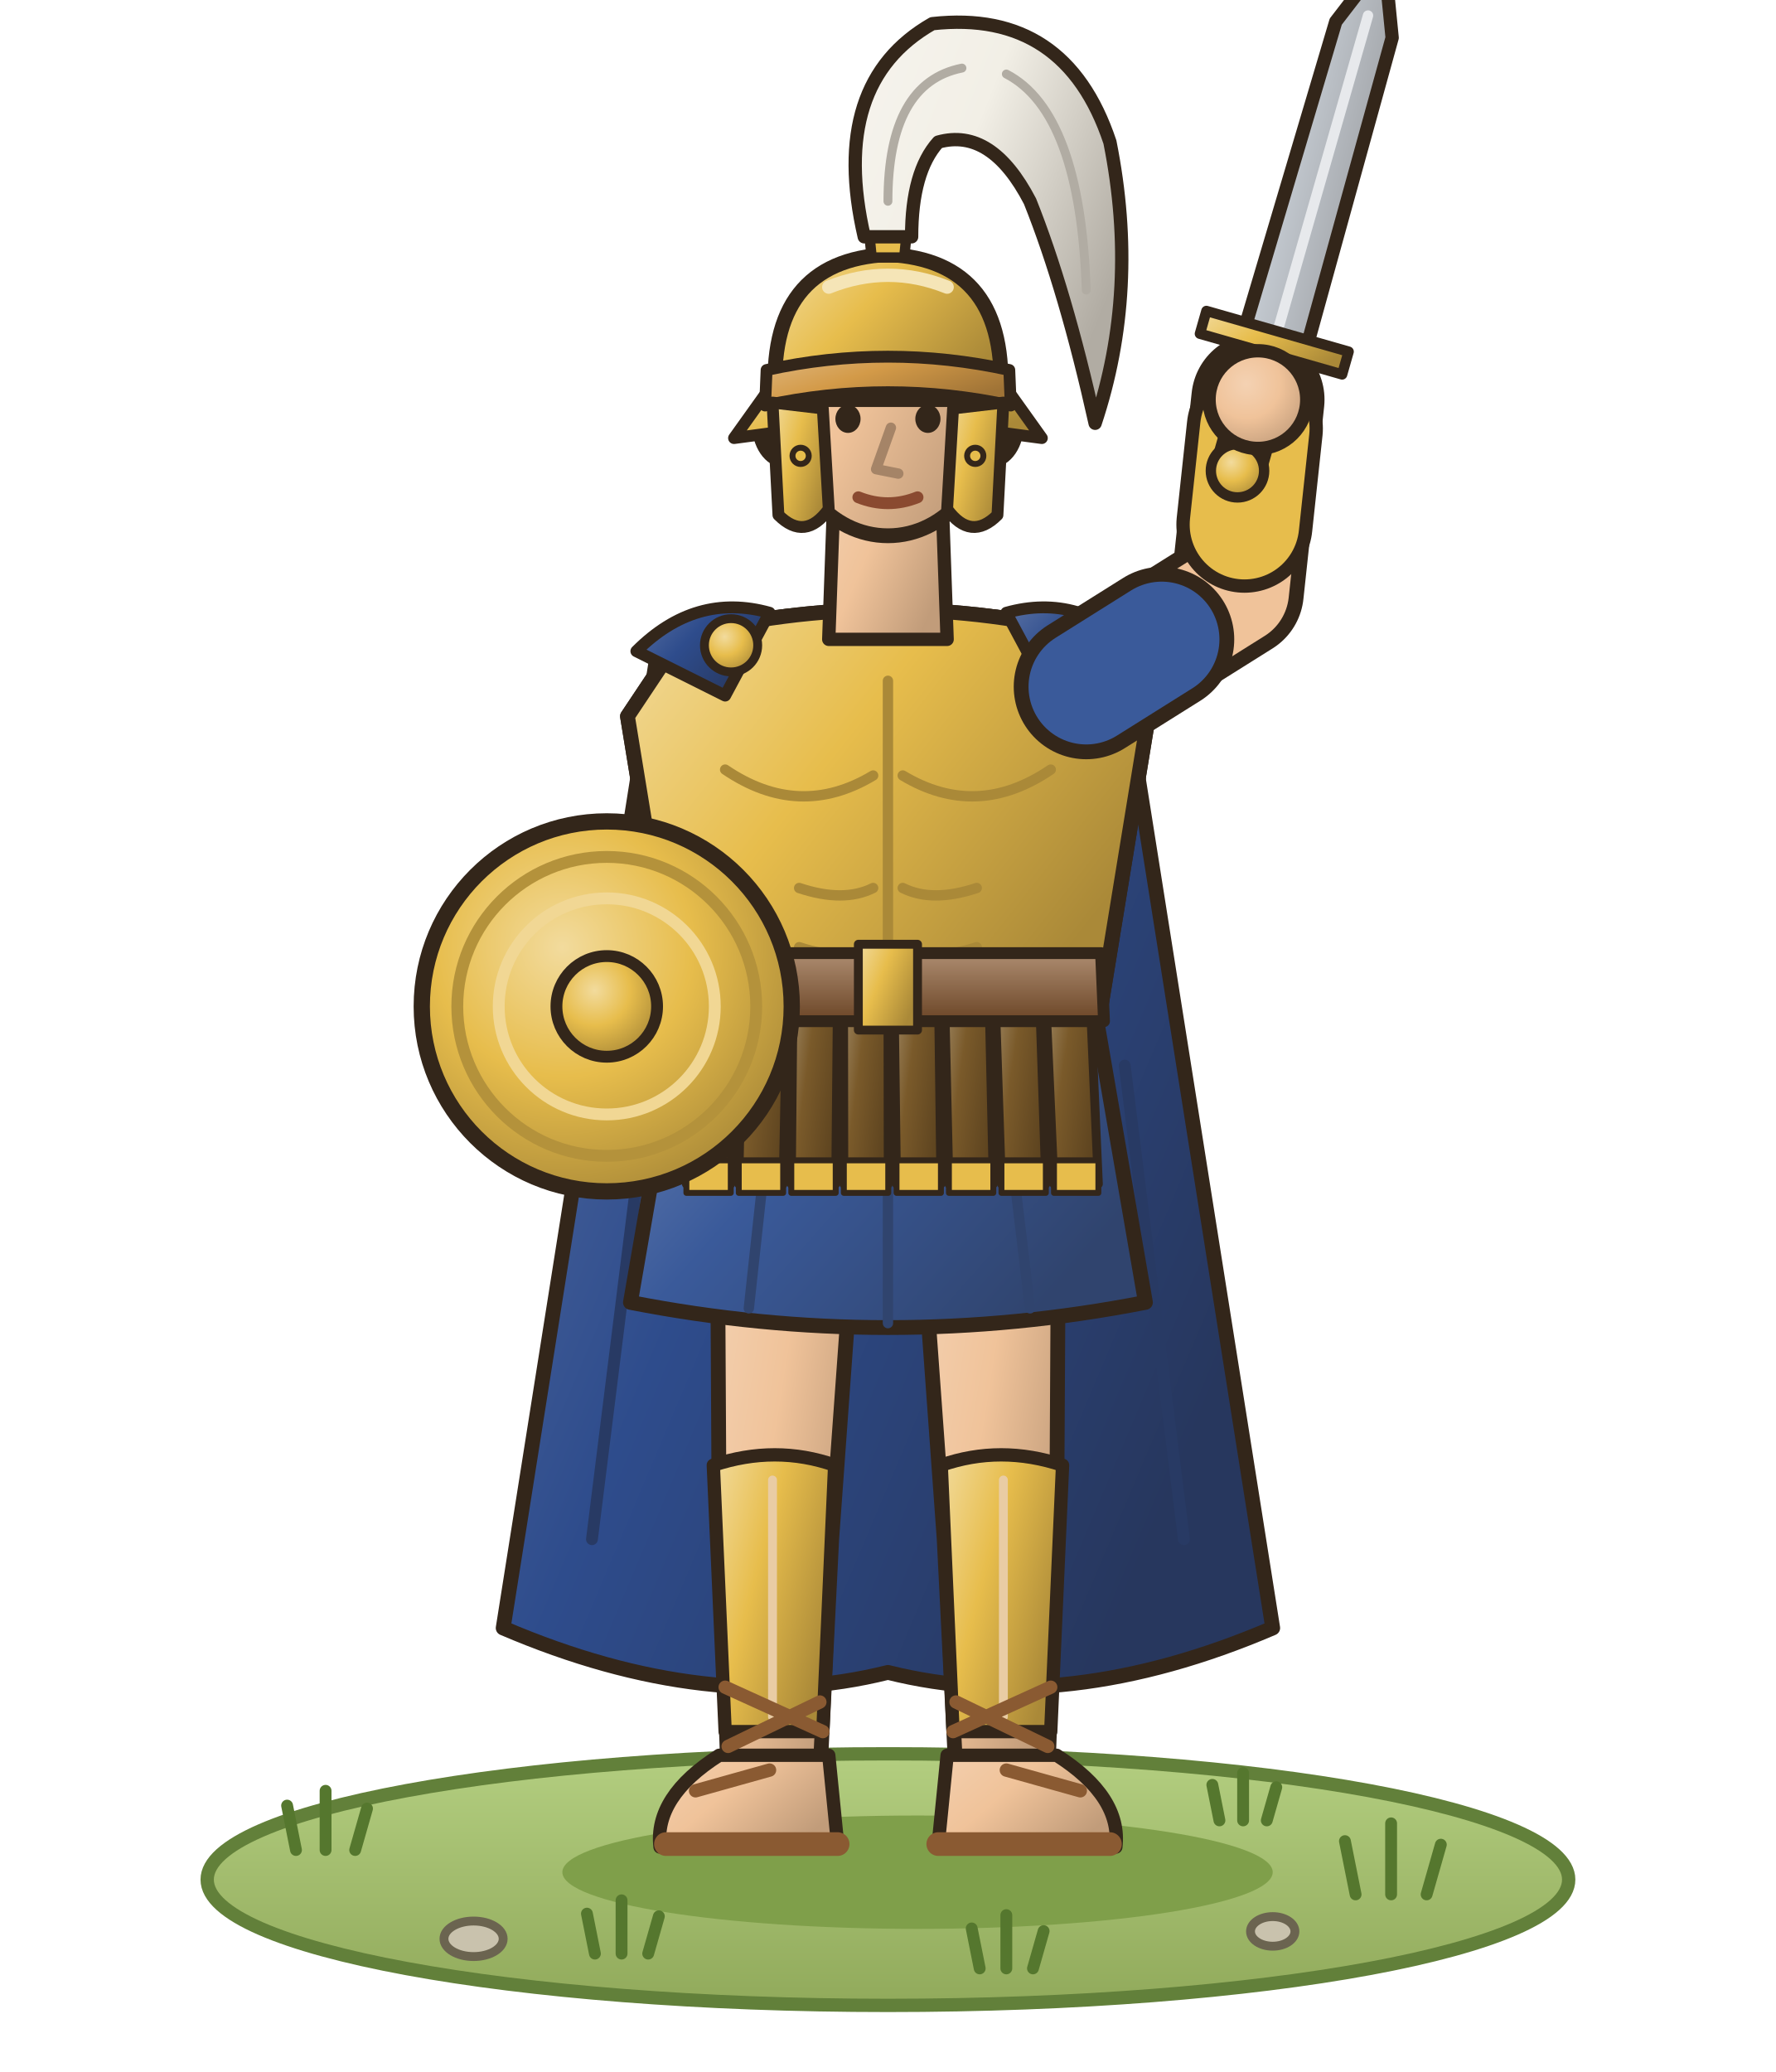
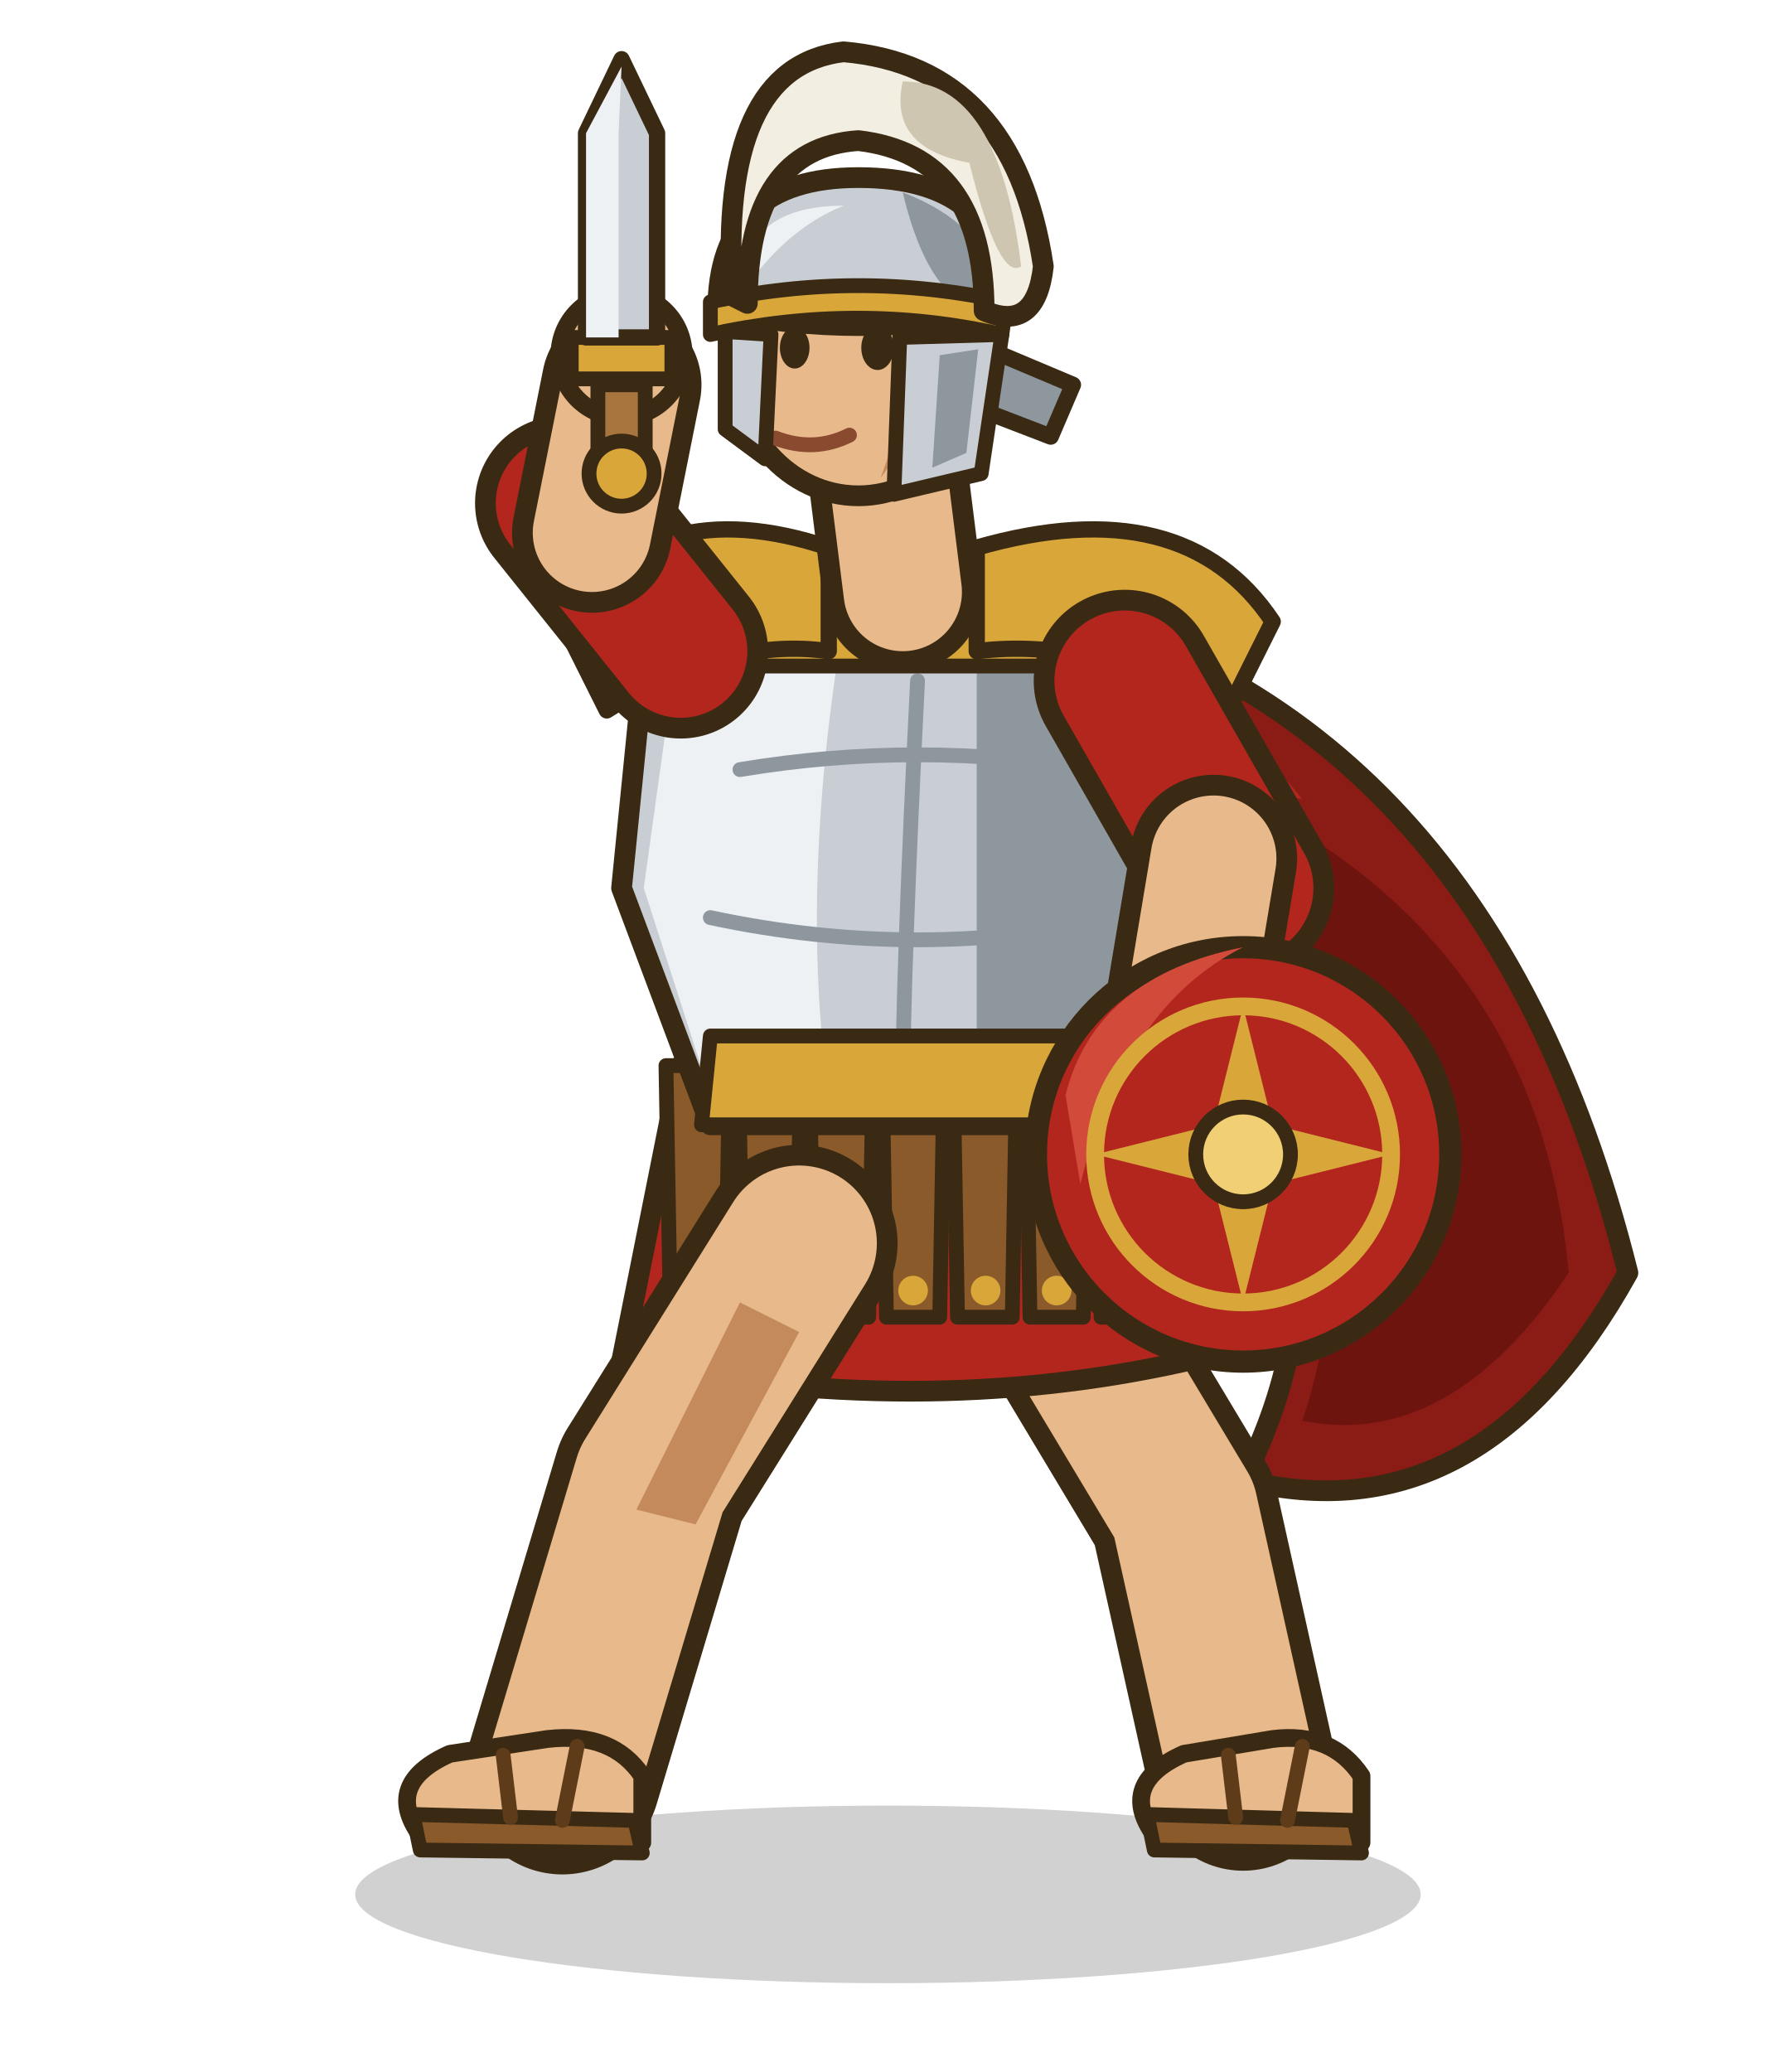
<svg xmlns="http://www.w3.org/2000/svg" viewBox="0 0 120 140">
-   <defs>
-     <linearGradient id="va6c56a" x2="0" y2="1">
-       <stop offset="0" stop-color="#b3ce80" />
-       <stop offset="1" stop-color="#91aa5b" />
-     </linearGradient>
-     <linearGradient id="d2e4c8c" x1="0" y1="0" x2="1" y2=".6">
-       <stop offset="0" stop-color="#5870a3" />
-       <stop offset=".45" stop-color="#2e4c8c" />
-       <stop offset="1" stop-color="#27375e" />
-     </linearGradient>
-     <linearGradient id="df0c39a" x1="0" y1="0" x2="1" y2=".6">
-       <stop offset="0" stop-color="#f3cfae" />
-       <stop offset=".45" stop-color="#f0c39a" />
-       <stop offset="1" stop-color="#c19c7a" />
-     </linearGradient>
-     <linearGradient id="de7bd4c" x1="0" y1="0" x2="1" y2=".6">
-       <stop offset="0" stop-color="#f2db9d" />
-       <stop offset=".45" stop-color="#e7bd4c" />
-       <stop offset="1" stop-color="#aa8938" />
-     </linearGradient>
-     <linearGradient id="d3a5a9a" x1="0" y1="0" x2="1" y2=".6">
-       <stop offset="0" stop-color="#6b83b3" />
-       <stop offset=".45" stop-color="#3a5a9a" />
-       <stop offset="1" stop-color="#30446e" />
-     </linearGradient>
-     <linearGradient id="d7a5a2a" x1="0" y1="0" x2="1" y2=".6">
-       <stop offset="0" stop-color="#a28c6a" />
-       <stop offset=".45" stop-color="#7a5a2a" />
-       <stop offset="1" stop-color="#5f4520" />
-     </linearGradient>
-     <linearGradient id="v8a5a32" x2="0" y2="1">
-       <stop offset="0" stop-color="#ad8c70" />
-       <stop offset="1" stop-color="#6b4526" />
-     </linearGradient>
-     <radialGradient id="re7bd4c" cx=".38" cy=".34" r=".7">
-       <stop offset="0" stop-color="#f2db9d" />
-       <stop offset=".5" stop-color="#e7bd4c" />
-       <stop offset="1" stop-color="#ae8d39" />
-     </radialGradient>
-     <linearGradient id="dd39a48" x1="0" y1="0" x2="1" y2=".6">
-       <stop offset="0" stop-color="#e0b87f" />
-       <stop offset=".45" stop-color="#d39a48" />
-       <stop offset="1" stop-color="#9f7336" />
-     </linearGradient>
-     <linearGradient id="df2efe6" x1="0" y1="0" x2="1" y2=".6">
-       <stop offset="0" stop-color="#f6f4ee" />
-       <stop offset=".45" stop-color="#f2efe6" />
-       <stop offset="1" stop-color="#b1aca3" />
-     </linearGradient>
-     <linearGradient id="dc3c9d0" x1="0" y1="0" x2="1" y2=".6">
-       <stop offset="0" stop-color="#e1e4e8" />
-       <stop offset=".45" stop-color="#c3c9d0" />
-       <stop offset="1" stop-color="#999b9e" />
-     </linearGradient>
-     <radialGradient id="rf0c39a" cx=".38" cy=".34" r=".7">
-       <stop offset="0" stop-color="#f4d2b3" />
-       <stop offset=".5" stop-color="#f0c39a" />
-       <stop offset="1" stop-color="#c59f7d" />
-     </radialGradient>
-   </defs>
-   <g stroke="#33261a" stroke-width="1" stroke-linejoin="round" stroke-linecap="round">
-     <ellipse cx="60" cy="127" rx="46" ry="8.5" fill="url(#va6c56a)" stroke="#62803a" stroke-width=".9" />
-     <ellipse cx="62" cy="126.5" rx="24" ry="3.83" fill="#7f9f4a" stroke="none" />
-     <path d="M20,125 19.4,122M22,125 22,121M24,125 24.8,122.2" fill="none" stroke="#55772e" stroke-width=".8" />
-     <path d="M91.6,128 90.88,124.4M94,128 94,123.2M96.4,128 97.36,124.64" fill="none" stroke="#55772e" stroke-width=".8" />
-     <path d="M40.2,132 39.66,129.3M42,132 42,128.4M43.8,132 44.52,129.48" fill="none" stroke="#55772e" stroke-width=".8" />
-     <path d="M82.4,123 81.92,120.6M84,123 84,119.8M85.6,123 86.24,120.76" fill="none" stroke="#55772e" stroke-width=".8" />
-     <path d="M66.2,133 65.66,130.3M68,133 68,129.4M69.8,133 70.52,130.48" fill="none" stroke="#55772e" stroke-width=".8" />
-     <ellipse cx="32" cy="131" rx="2" ry="1.2" fill="#c9c2ad" stroke="#6b6450" stroke-width=".6" />
-     <ellipse cx="86" cy="130.5" rx="1.5" ry="1" fill="#c9c2ad" stroke="#6b6450" stroke-width=".6" />
-     <path d="M44.6,43Q60,39.6 75.4,43L86,110Q72,116 60,113 48,116 34,110Z" fill="url(#d2e4c8c)" />
-     <path d="M40,104 44,72M80,104 76,72" fill="none" stroke="#283a64" stroke-width=".8" />
-     <path d="M48.5,86 57.5,86 56.2,104 55.4,120 49.2,120 48.6,104Z" fill="url(#df0c39a)" />
-     <path d="M71.5,86 62.5,86 63.8,104 64.6,120 70.8,120 71.4,104Z" fill="url(#df0c39a)" />
-     <path d="M50.6,102Q52.6,103.4 54.6,102M65.4,102Q67.4,103.4 69.4,102" fill="none" stroke="#b08d6e" stroke-width=".6" />
-     <path d="M48.2,99Q52.4,97.6 56.4,99L55.6,117 49,117Z" fill="url(#de7bd4c)" stroke-width=".9" />
-     <path d="M71.8,99Q67.6,97.6 63.6,99L64.4,117 71,117Z" fill="url(#de7bd4c)" stroke-width=".9" />
-     <path d="M52.2,100V116M67.8,100V116" fill="none" stroke="#e9cca4" stroke-width=".6" />
-     <path d="M48.6,118.6 56,118.6 56.6,124.6 44.6,124.8Q44.2,121.4 48.6,118.6Z" fill="url(#df0c39a)" stroke-width=".9" />
-     <path d="M71.4,118.6 64,118.6 63.4,124.6 75.4,124.8Q75.8,121.4 71.4,118.6Z" fill="url(#df0c39a)" stroke-width=".9" />
-     <path d="M45,124.6H56.6M63.4,124.6H75" fill="none" stroke="#8a5a32" stroke-width="1.6" />
-     <path d="M49,114 55.6,117M49.2,118 55.4,115M64.4,117 71,114M64.6,115 70.8,118M47,121 52,119.6M68,119.6 73,121" fill="none" stroke="#8a5a32" stroke-width=".9" />
-     <path d="M46.4,66 73.6,66 77.4,88Q60,91.4 42.6,88Z" fill="url(#d3a5a9a)" />
-     <path d="M52.6,70 50.6,88.4M60,70V89.4M67.4,70 69.6,88.4" fill="none" stroke="#30446e" stroke-width=".7" />
-     <path d="M46.8,66 49.8,66 49.38,80 46.38,80Z" fill="url(#d7a5a2a)" stroke-width=".6" />
-     <path d="M46.38,78.4 49.38,78.4 49.38,80.6 46.38,80.6Z" fill="#e7bd4c" stroke-width=".4" />
-     <path d="M50.2,66 53.2,66 52.92,80 49.92,80Z" fill="url(#d7a5a2a)" stroke-width=".6" />
-     <path d="M49.92,78.4 52.92,78.4 52.92,80.6 49.92,80.6Z" fill="#e7bd4c" stroke-width=".4" />
-     <path d="M53.6,66 56.6,66 56.47,80 53.47,80Z" fill="url(#d7a5a2a)" stroke-width=".6" />
-     <path d="M53.47,78.4 56.47,78.4 56.47,80.6 53.47,80.6Z" fill="#e7bd4c" stroke-width=".4" />
-     <path d="M57,66 60,66 60.02,80 57.02,80Z" fill="url(#d7a5a2a)" stroke-width=".6" />
-     <path d="M57.02,78.4 60.02,78.4 60.02,80.6 57.02,80.6Z" fill="#e7bd4c" stroke-width=".4" />
-     <path d="M60.4,66 63.4,66 63.58,80 60.58,80Z" fill="url(#d7a5a2a)" stroke-width=".6" />
-     <path d="M60.58,78.4 63.58,78.4 63.58,80.6 60.58,80.6Z" fill="#e7bd4c" stroke-width=".4" />
-     <path d="M63.8,66 66.8,66 67.12,80 64.12,80Z" fill="url(#d7a5a2a)" stroke-width=".6" />
-     <path d="M64.12,78.4 67.12,78.4 67.12,80.6 64.12,80.6Z" fill="#e7bd4c" stroke-width=".4" />
-     <path d="M67.2,66 70.2,66 70.67,80 67.67,80Z" fill="url(#d7a5a2a)" stroke-width=".6" />
-     <path d="M67.67,78.4 70.67,78.4 70.67,80.6 67.67,80.6Z" fill="#e7bd4c" stroke-width=".4" />
-     <path d="M70.6,66 73.6,66 74.22,80 71.22,80Z" fill="url(#d7a5a2a)" stroke-width=".6" />
-     <path d="M71.22,78.4 74.22,78.4 74.22,80.6 71.22,80.6Z" fill="#e7bd4c" stroke-width=".4" />
-     <path d="M46,43Q60,39.4 74,43L77.6,48.4 74.4,68 45.6,68 42.4,48.4Z" fill="url(#d3a5a9a)" />
-     <path d="M46,43Q60,39.4 74,43L77.6,48.4 74.4,68 45.6,68 42.4,48.4Z" fill="url(#de7bd4c)" />
-     <path d="M49,52Q54,55.4 59,52.4M61,52.4Q66,55.4 71,52M60,46V66M54,60Q57,61 59,60M54,64Q57,65 59,64M61,60Q63,61 66,60M61,64Q63,65 66,64" fill="none" stroke="#aa8938" stroke-width=".7" />
-     <path d="M45.6,64.4 74.4,64.4 74.6,69 45.4,69Z" fill="url(#v8a5a32)" stroke-width=".8" />
-     <path d="M58,63.8 62,63.8 62,69.6 58,69.6Z" fill="url(#de7bd4c)" stroke-width=".6" />
-     <path d="M56.4,32 63.6,32 64,43.2 56,43.2Z" fill="url(#df0c39a)" stroke-width=".9" />
-     <path d="M43,44Q47,40 52,41.4L49,47Z" fill="url(#d2e4c8c)" stroke-width=".8" />
-     <path d="M77,44Q73,40 68,41.4L71,47Z" fill="url(#d2e4c8c)" stroke-width=".8" />
-     <circle cx="49.4" cy="43.6" r="1.8" fill="url(#re7bd4c)" stroke-width=".6" />
-     <g transform="translate(60,28)">
-       <ellipse cx="-7" cy=".6" rx="1.7" ry="2.5" fill="#f0c39a" />
-       <ellipse cx="7" cy=".6" rx="1.7" ry="2.5" fill="#f0c39a" />
-       <ellipse rx="7" ry="8.2" fill="url(#df0c39a)" />
-       <path d="M-4.5,-1.9-1.5,-1.3M4.5,-1.9 1.5,-1.3" fill="none" stroke="#5a3a20" stroke-width=".9" />
-       <ellipse cx="-2.7" cy=".3" rx=".85" ry=".95" fill="#33261a" stroke="none" />
-       <ellipse cx="2.7" cy=".3" rx=".85" ry=".95" fill="#33261a" stroke="none" />
-       <path d="M.2,.9-.8,3.7 .7,4" fill="none" stroke="#a58467" stroke-width=".7" />
-       <path d="M-2,5.6Q0,6.4 2,5.6" fill="none" stroke="#8a4a30" stroke-width=".8" />
-       <path d="M-10.4,1.6-7.4,-2.6-7.4,1.2ZM10.4,1.6 7.4,-2.6 7.4,1.2Z" fill="url(#de7bd4c)" stroke-width=".8" />
-       <path d="M-7.6,-1Q-8.2,-10.4 0,-10.8 8.2,-10.4 7.6,-1Z" fill="url(#de7bd4c)" />
-       <path d="M-4,-8.6Q0,-10.2 4,-8.6" fill="none" stroke="#f5e5b7" stroke-width=".9" />
-       <path d="M-8.2,-3Q0,-4.8 8.2,-3L8.3,-.6Q0,-2.4-8.3,-.6Z" fill="url(#dd39a48)" stroke-width=".8" />
-       <path d="M-7.8,-.8-4.4,-.4-4,6.4Q-5.6,8.6-7.4,6.8Z" fill="url(#de7bd4c)" stroke-width=".8" />
-       <circle cx="-5.9" cy="2.8" r=".55" fill="#e7bd4c" stroke-width=".4" />
-       <path d="M7.8,-.8 4.4,-.4 4,6.4Q5.6,8.6 7.4,6.8Z" fill="url(#de7bd4c)" stroke-width=".8" />
-       <circle cx="5.9" cy="2.8" r=".55" fill="#e7bd4c" stroke-width=".4" />
-       <path d="M-1.1,-10.6 1.1,-10.6 1.3,-12.6-1.3,-12.6Z" fill="#e7bd4c" stroke-width=".7" />
-       <path d="M-1.6,-12Q-4,-22.4 3,-26.4 12,-27.4 15,-18.4 17,-8.4 14,.6 12,-8.4 9.6,-14.4 7,-19.4 3.4,-18.4 1.6,-16.4 1.6,-12Z" fill="url(#df2efe6)" stroke-width=".9" />
-       <path d="M0,-14.4Q0,-22.4 5,-23.4M8,-23Q13,-20.4 13.4,-8.4" fill="none" stroke="#b1aca3" stroke-width=".6" />
+   <g stroke-linejoin="round" stroke-linecap="round">
+     <ellipse cx="60" cy="128" rx="36" ry="6" fill="rgba(0,0,0,0.18)" />
+     <path d="M66,40 Q100,46 110,86 Q100,104 84,100 Q94,80 76,66Z" fill="#8a1c15" stroke="#3a2a14" stroke-width="1.4" />
+     <path d="M84,54 Q104,64 106,86 Q98,98 88,96 Q94,78 80,62Z" fill="#6e140f" stroke="none" />
+     <path d="M68,42 Q80,44 88,54 Q78,52 68,50Z" fill="#b3261e" stroke="none" />
+     <path d="M68,82 L80,102 L84,120" fill="none" stroke="#3a2a14" stroke-width="12.8" />
+     <path d="M68,82 L80,102 L84,120" fill="none" stroke="#e8b98a" stroke-width="10" />
+     <path d="M92.0,120 Q90.0,117 86,117.5 L80.0,118.5 Q75.5,120.5 78.0,124 L92.0,124.5Z" fill="#e8b98a" stroke="#3a2a14" stroke-width="1.2" />
+     <path d="M91.5,123 L77.5,122.6 L78.0,125 L92.0,125.2Z" fill="#8a5a2b" stroke="#3a2a14" stroke-width="1" />
+     <path d="M88,118 L87,123 M83,118.6 L83.5,122.8" fill="none" stroke="#5e3c1a" stroke-width="1" />
+     <path d="M46,72 L76,72 L80,92 Q62,96 42,92Z" fill="#b3261e" stroke="#3a2a14" stroke-width="1.4" />
+     <path d="M45.0,72 L49.3,72 L49.0,89 L45.3,89Z" fill="#8a5a2b" stroke="#3a2a14" stroke-width="1" />
+     <circle cx="47.1" cy="87.2" r="1" fill="#d9a63a" stroke="none" />
+     <path d="M49.9,72 L54.1,72 L53.8,89 L50.2,89Z" fill="#8a5a2b" stroke="#3a2a14" stroke-width="1" />
+     <circle cx="52.0" cy="87.2" r="1" fill="#d9a63a" stroke="none" />
+     <path d="M54.7,72 L59.0,72 L58.7,89 L55.0,89Z" fill="#8a5a2b" stroke="#3a2a14" stroke-width="1" />
+     <circle cx="56.8" cy="87.2" r="1" fill="#d9a63a" stroke="none" />
+     <path d="M59.6,72 L63.8,72 L63.5,89 L59.9,89Z" fill="#8a5a2b" stroke="#3a2a14" stroke-width="1" />
+     <circle cx="61.7" cy="87.2" r="1" fill="#d9a63a" stroke="none" />
+     <path d="M64.4,72 L68.7,72 L68.4,89 L64.7,89Z" fill="#8a5a2b" stroke="#3a2a14" stroke-width="1" />
+     <circle cx="66.6" cy="87.2" r="1" fill="#d9a63a" stroke="none" />
+     <path d="M69.3,72 L73.5,72 L73.2,89 L69.6,89Z" fill="#8a5a2b" stroke="#3a2a14" stroke-width="1" />
+     <circle cx="71.4" cy="87.2" r="1" fill="#d9a63a" stroke="none" />
+     <path d="M74.1,72 L78.4,72 L78.1,89 L74.4,89Z" fill="#8a5a2b" stroke="#3a2a14" stroke-width="1" />
+     <circle cx="76.3" cy="87.2" r="1" fill="#d9a63a" stroke="none" />
+     <path d="M54,84 L44,100 L38,120" fill="none" stroke="#3a2a14" stroke-width="13.3" />
+     <path d="M54,84 L44,100 L38,120" fill="none" stroke="#e8b98a" stroke-width="10.5" />
+     <path d="M50,88 L43,102 L47,103 L54,90Z" fill="#c58a5c" stroke="none" />
+     <path d="M43.4,120 Q41.4,117 37,117.5 L30.4,118.5 Q25.9,120.5 28.4,124 L43.4,124.5Z" fill="#e8b98a" stroke="#3a2a14" stroke-width="1.2" />
+     <path d="M42.9,123 L27.9,122.6 L28.4,125 L43.4,125.2Z" fill="#8a5a2b" stroke="#3a2a14" stroke-width="1" />
+     <path d="M39,118 L38,123 M34,118.6 L34.5,122.8" fill="none" stroke="#5e3c1a" stroke-width="1" />
+     <path d="M44,40 L78,40 L82,60 L76,76 L48,76 L42,60Z" fill="#c9ced4" stroke="#3a2a14" stroke-width="1.4" />
+     <path d="M46,42 L57,42 Q54,60 56,74 L48,74 L43.5,60Z" fill="#eef1f4" stroke="none" />
+     <path d="M66,42 L78,42 L81.5,60 L75.5,74 L66,74Z" fill="#8e969e" stroke="none" />
+     <path d="M62,46 Q61,66 61,74 M50,52 Q62,50 74,52 M48,62 Q62,65 76,62" fill="none" stroke="#8e969e" stroke-width="1" />
+     <path d="M44,40 L78,40 L77.6,45 L44.4,45Z" fill="#d9a63a" stroke="#3a2a14" stroke-width="1" />
+     <path d="M48,70 L76,70 L76.6,76 L47.4,76Z" fill="#d9a63a" stroke="#3a2a14" stroke-width="1" />
+     <path d="M66,37 Q80,33 86,42 L83,48 Q74,43 66,44Z" fill="#d9a63a" stroke="#3a2a14" stroke-width="1.1" />
+     <path d="M56,37 Q44,33 38,42 L41,48 Q49,43 56,44Z" fill="#d9a63a" stroke="#3a2a14" stroke-width="1.1" />
+     <path d="M60,32 L61,40" fill="none" stroke="#3a2a14" stroke-width="10.8" />
+     <path d="M60,32 L61,40" fill="none" stroke="#e8b98a" stroke-width="8" />
+     <path d="M46,44 L38,34" fill="none" stroke="#3a2a14" stroke-width="11.8" />
+     <path d="M46,44 L38,34" fill="none" stroke="#b3261e" stroke-width="9" />
+     <path d="M40,36 L42,26" fill="none" stroke="#3a2a14" stroke-width="10.8" />
+     <path d="M40,36 L42,26" fill="none" stroke="#e8b98a" stroke-width="8" />
+     <circle cx="42" cy="24" r="4.2" fill="#e8b98a" stroke="#3a2a14" stroke-width="1.2" />
+     <g transform="translate(42,24) rotate(-90)">
+       <path d="M-7,-1.6 L-7,1.6 L-2,1.6 L-2,-1.6Z" fill="#a8753f" stroke="#3a2a14" stroke-width="1" />
+       <path d="M-1.6,-3.4 L1.2,-3.4 L1.2,3.4 L-1.6,3.4Z" fill="#d9a63a" stroke="#3a2a14" stroke-width="1" />
+       <path d="M1.2,-2.4 L15,-2.4 L20,0 L15,2.4 L1.2,2.4Z" fill="#c9ced4" stroke="#3a2a14" stroke-width="1.1" />
+       <path d="M1.2,-2.4 L15,-2.4 L19.5,0 L15,-0.2 L1.2,-0.2Z" fill="#eef1f4" stroke="none" />
+       <circle cx="-8" cy="0" r="2.2" fill="#d9a63a" stroke="#3a2a14" stroke-width="1" />
    </g>
-     <path d="M73.4,46.4 83.6,40 85,27" fill="none" stroke-width="9" />
-     <path d="M73.4,46.4 83.6,40 85,27" fill="none" stroke="#f0c39a" stroke-width="7" />
-     <path d="M73.4,46.4 78.5,43.2" fill="none" stroke-width="9.8" />
-     <path d="M73.4,46.4 78.5,43.2" fill="none" stroke="#3a5a9a" stroke-width="7.8" />
-     <path d="M84.09,35.45 84.79,28.95" fill="none" stroke-width="9.2" />
-     <path d="M84.09,35.45 84.79,28.95" fill="none" stroke="#e7bd4c" stroke-width="7.4" />
-     <path d="M88,24.53 94.07,2.55 93.54,-2.8 90.26,1.46 83.77,23.32Z" fill="url(#dc3c9d0)" stroke-width=".9" />
-     <path d="M86.16,22.96 92.44,1.05" fill="none" stroke="#e7e9ec" stroke-width=".7" />
-     <path d="M83.9,30.85 85.77,24.31" fill="none" stroke-width="3.8" />
-     <path d="M83.9,30.85 85.77,24.31" fill="none" stroke="#8a5a32" stroke-width="2.4" />
-     <circle cx="83.62" cy="31.81" r="1.8" fill="url(#re7bd4c)" stroke-width=".7" />
-     <path d="M90.69,25.3 91.13,23.76 81.52,21.01 81.08,22.55Z" fill="url(#de7bd4c)" stroke-width=".7" />
-     <circle cx="85" cy="27" r="3.3" fill="url(#rf0c39a)" stroke-width=".9" />
-     <g transform="translate(41,68)">
-       <circle r="12.5" fill="url(#re7bd4c)" stroke-width="1.1" />
-       <circle r="10.1" fill="none" stroke="#b4923b" stroke-width=".8" />
-       <circle r="7.3" fill="none" stroke="#f1d794" stroke-width=".8" />
-       <circle r="3.4" fill="url(#re7bd4c)" stroke-width=".8" />
-     </g>
+     <ellipse cx="58" cy="24" rx="8.5" ry="9.5" fill="#e8b98a" stroke="#3a2a14" stroke-width="1.4" />
+     <path d="M59.5,15.7 Q65.7,24 59.5,32.3 Q62.675,24 59.5,15.7Z" fill="#c58a5c" stroke="none" />
+     <ellipse cx="65.0" cy="25" rx="1.8" ry="2.6" fill="#e8b98a" stroke="#3a2a14" stroke-width="1" />
+     <ellipse cx="53.7" cy="23.5" rx="1" ry="1.4" fill="#3a2a14" />
+     <ellipse cx="59.3" cy="23.5" rx="1.1" ry="1.5" fill="#3a2a14" />
+     <path d="M52,20.8 L55.2,20.4 M57.5,20.4 L61.3,20.8" fill="none" stroke="#4a2e18" stroke-width="1.2" />
+     <path d="M51.4,24 Q49.4,27 51.8,27.6" fill="none" stroke="#c58a5c" stroke-width="1" />
+     <path d="M52.4,29.6 Q55,30.6 57.4,29.4" fill="none" stroke="#8a4a30" stroke-width="1" />
+     <path d="M63,22 L72.5,26 L71.0,29.5 L64.5,27Z" fill="#8e969e" stroke="#3a2a14" stroke-width="1.1" />
+     <path d="M48.5,21 Q48.5,12.0 58,12.0 Q68.0,12.0 68.0,21 Q58,23 48.5,21Z" fill="#c9ced4" stroke="#3a2a14" stroke-width="1.4" />
+     <path d="M50.0,20 Q50.0,13.9 57,13.9 Q53,15.5 50.0,20Z" fill="#eef1f4" stroke="none" />
+     <path d="M61,13.0 Q67.5,15.5 67.5,21 Q63,21.4 61,13.0Z" fill="#8e969e" stroke="none" />
+     <path d="M48.0,20.4 Q58,18.2 68.0,20.4 L67.7,22.6 Q58,20.4 48.0,22.6Z" fill="#d9a63a" stroke="#3a2a14" stroke-width="1" />
+     <path d="M49.0,22.4 L52.1,22.6 L51.7,31 L49.0,29Z" fill="#c9ced4" stroke="#3a2a14" stroke-width="1" />
+     <path d="M60.8,22.8 L67.7,22.6 L66.3,32 L60.4,33.4Z" fill="#c9ced4" stroke="#3a2a14" stroke-width="1" />
+     <path d="M63.5,24 L66.1,23.6 L65.3,30.6 L63,31.6Z" fill="#8e969e" stroke="none" />
+     <path d="M49.5,20 Q48.5,4.5 57,3.5 Q68.5,4.5 70.5,18 Q70.0,22.5 66.5,21 Q66.5,10.5 58,9.5 Q50.5,10.0 50.5,20.5Z" fill="#f3eee2" stroke="#3a2a14" stroke-width="1.4" />
+     <path d="M61,5.5 Q67.5,5.5 69.0,18 Q67.5,19 65.5,11.0 Q60,10.0 61,5.5Z" fill="#cfc6b2" stroke="none" />
+     <path d="M76,46 L84,60" fill="none" stroke="#3a2a14" stroke-width="12.3" />
+     <path d="M76,46 L84,60" fill="none" stroke="#b3261e" stroke-width="9.5" />
+     <path d="M82,58 L80,70" fill="none" stroke="#3a2a14" stroke-width="11.3" />
+     <path d="M82,58 L80,70" fill="none" stroke="#e8b98a" stroke-width="8.5" />
+     <circle cx="84" cy="78" r="14" fill="#b3261e" stroke="#3a2a14" stroke-width="1.5" />
+     <path d="M72,74 Q74,66 84,64 Q76,68 73,80Z" fill="#d14a3a" stroke="none" />
+     <circle cx="84" cy="78" r="10" fill="none" stroke="#d9a63a" stroke-width="1.2" />
+     <path d="M84,68 L86,76 L94,78 L86,80 L84,88 L82,80 L74,78 L82,76Z" fill="#d9a63a" stroke="none" />
+     <circle cx="84" cy="78" r="3.2" fill="#f1cf74" stroke="#3a2a14" stroke-width="1" />
  </g>
</svg>
